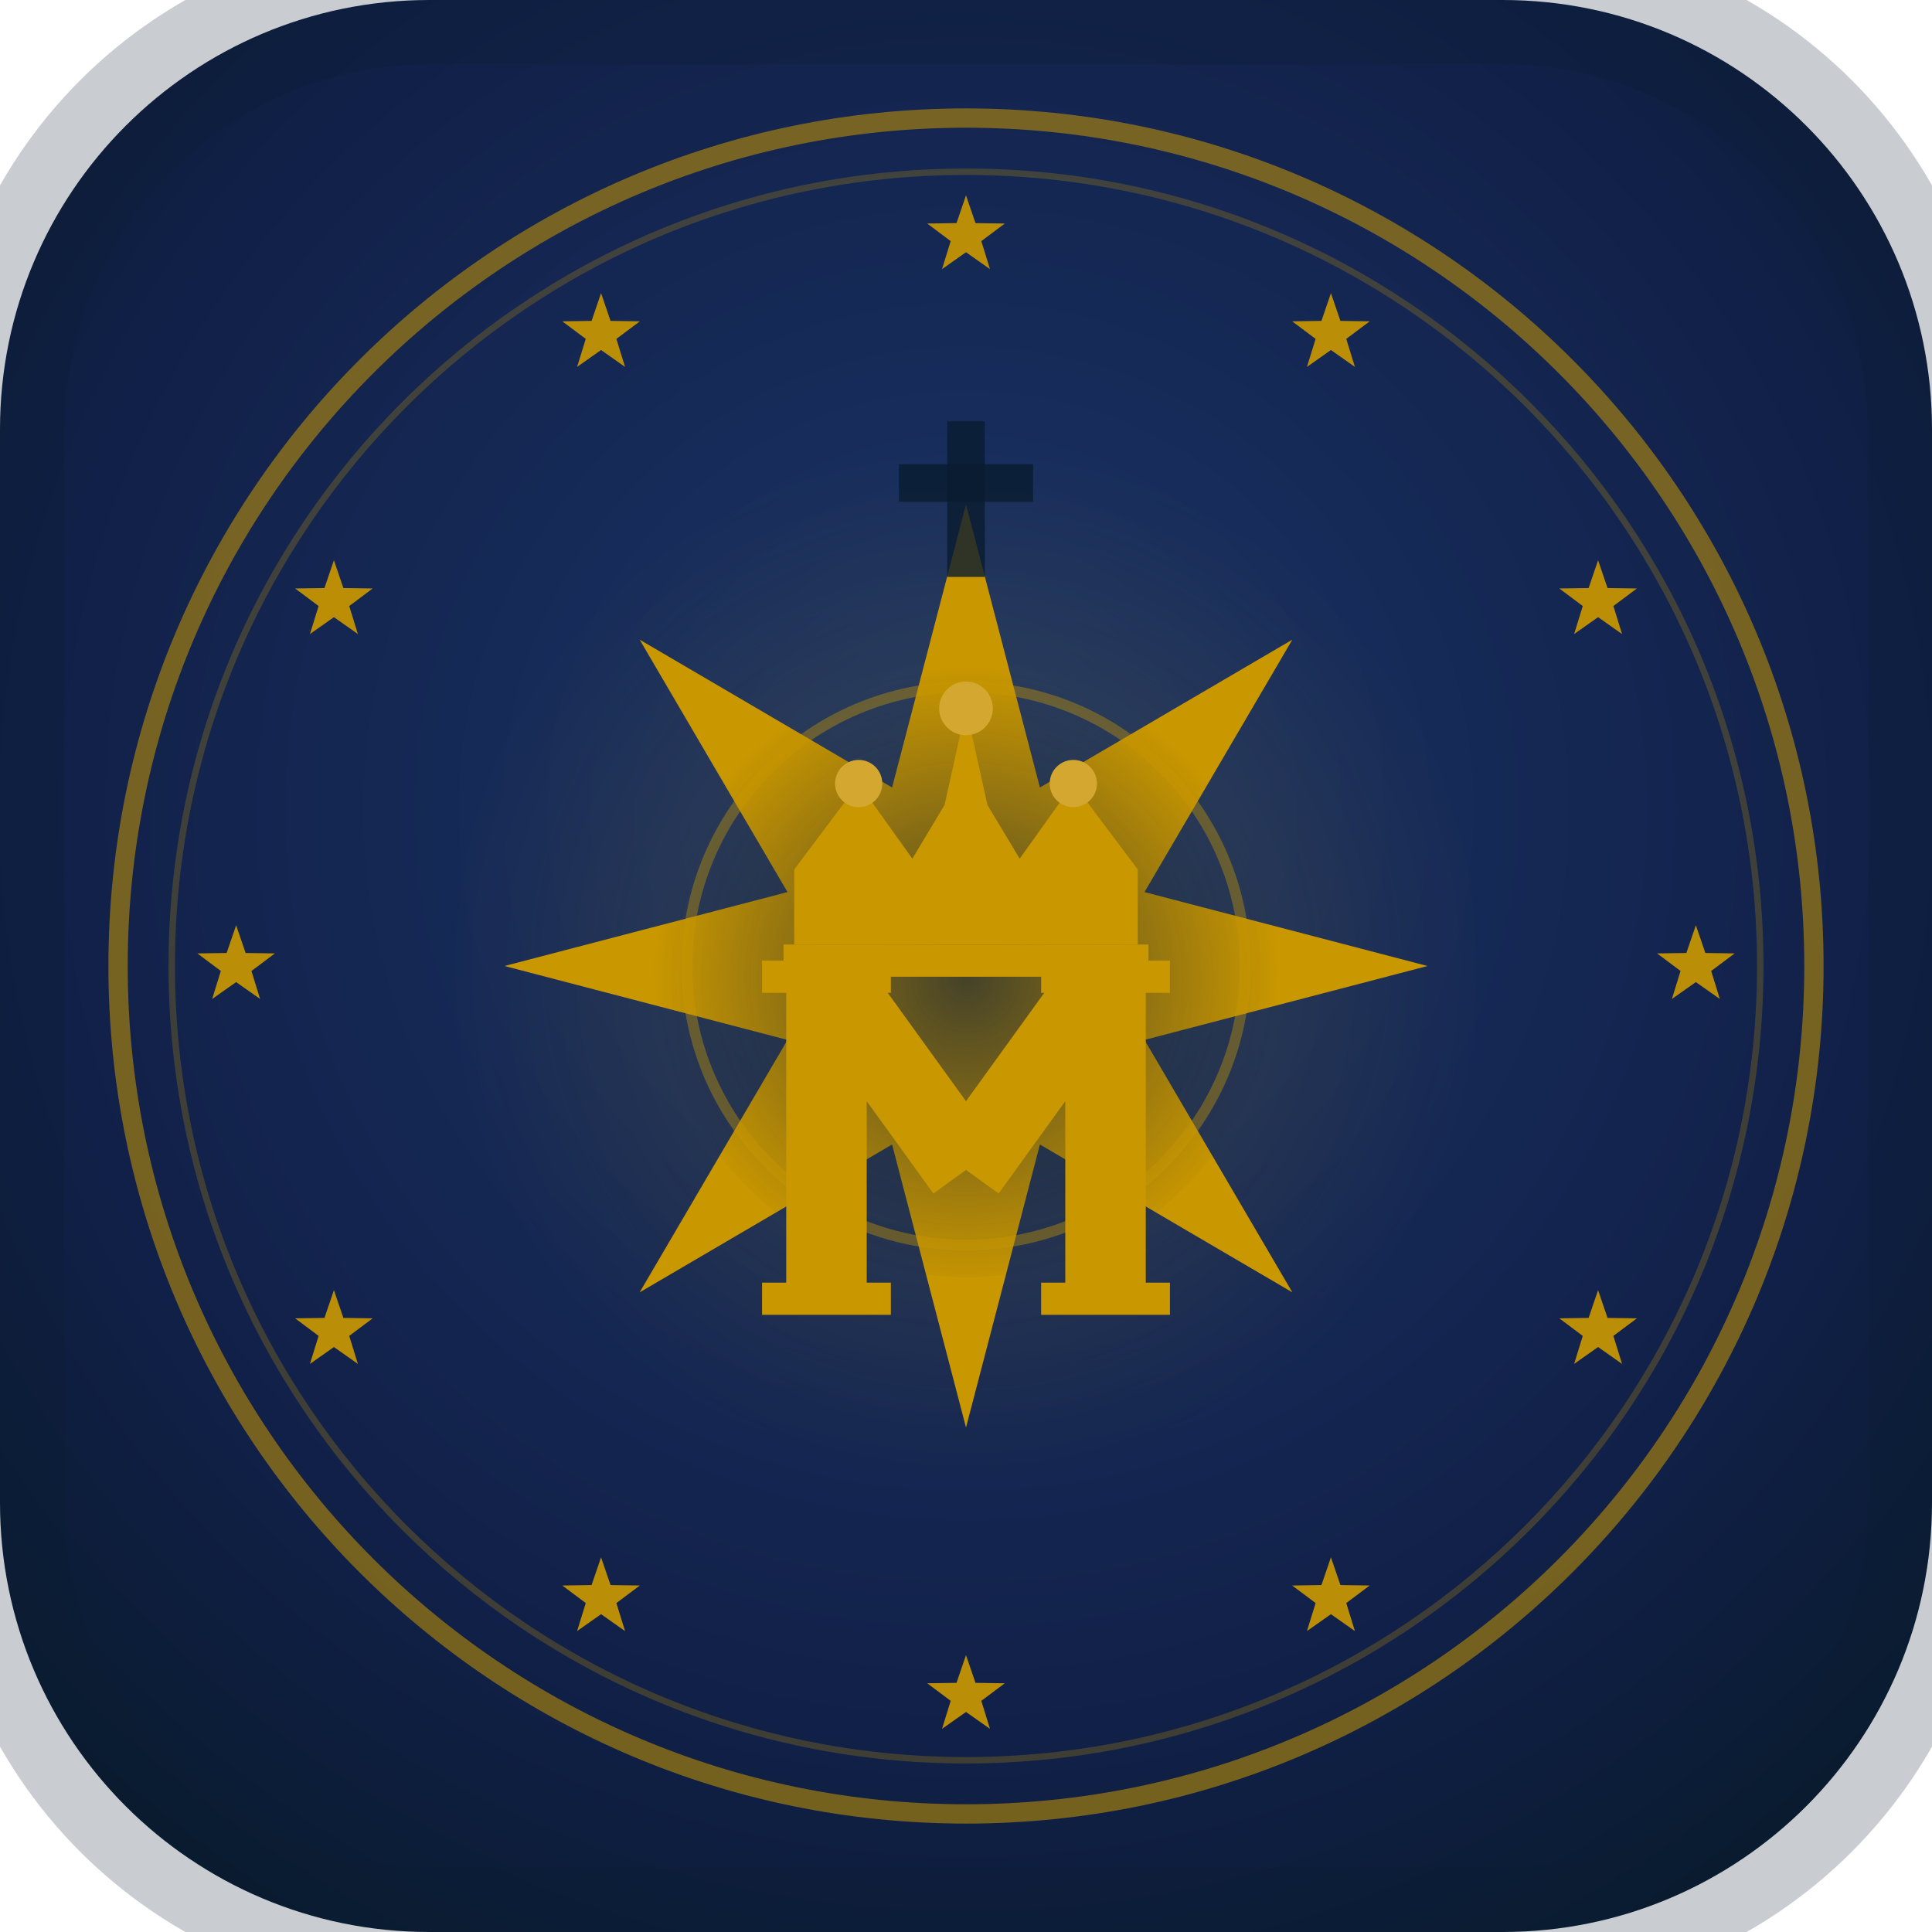
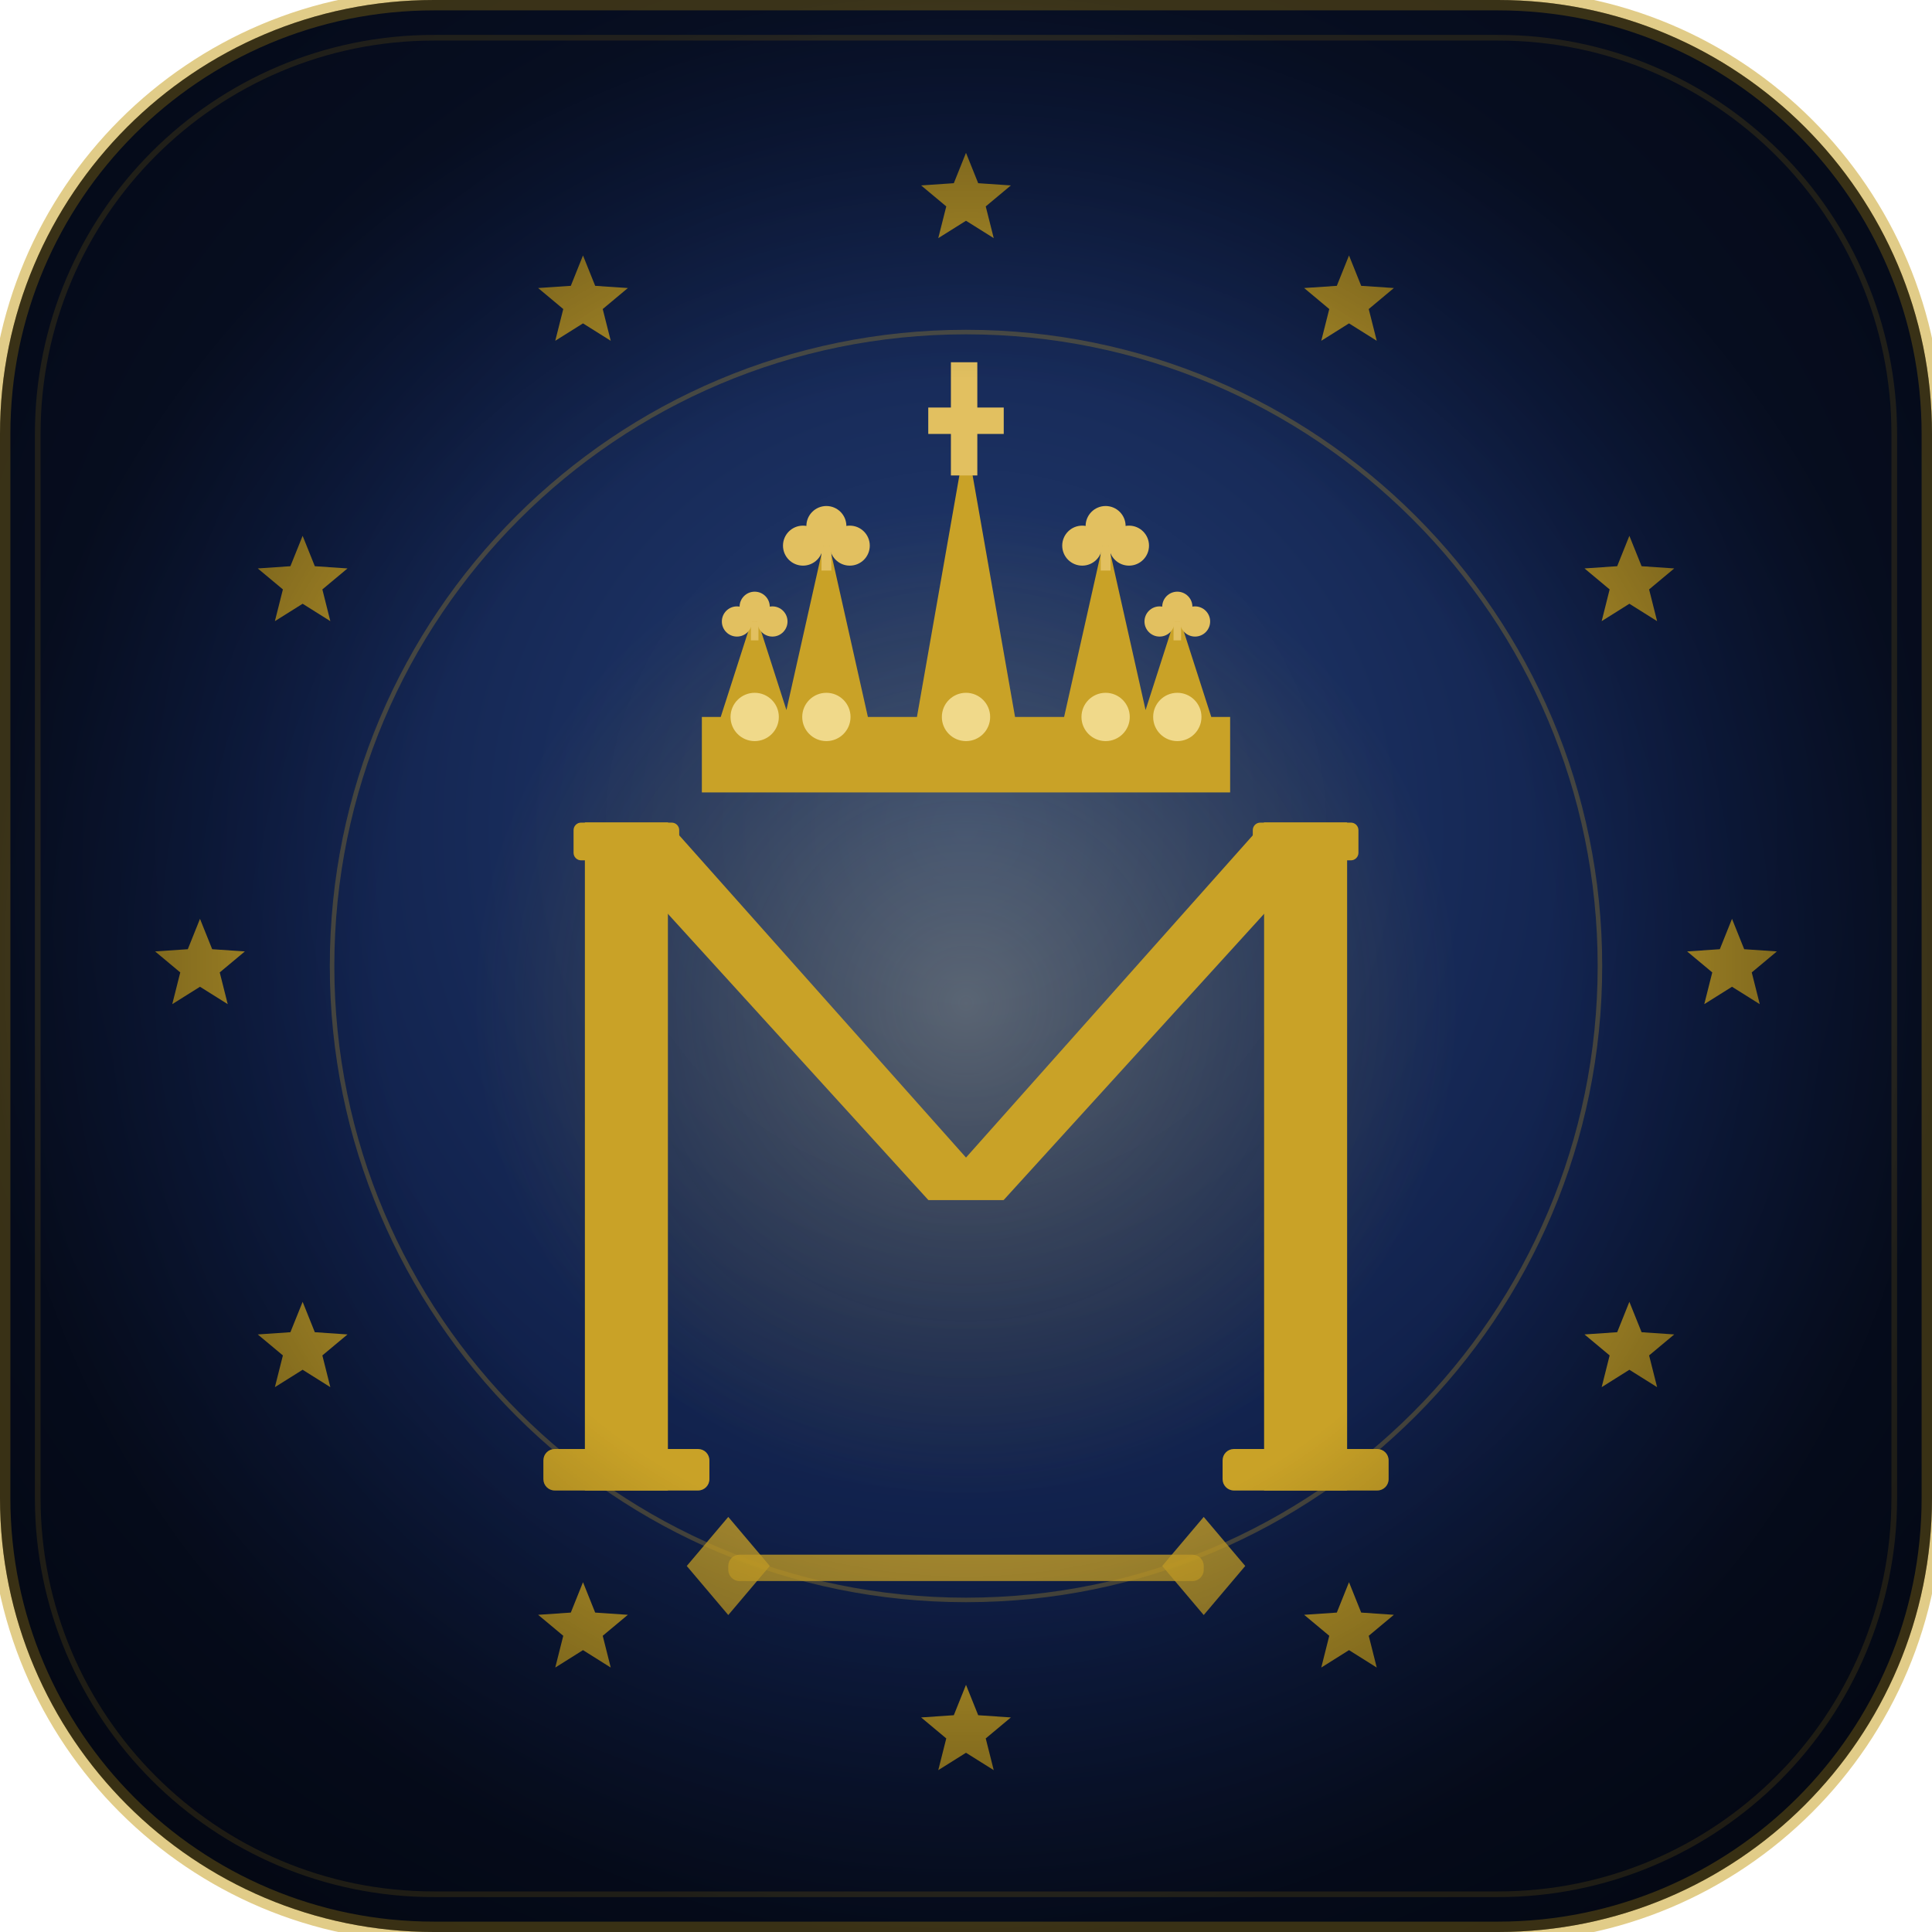
- <svg xmlns="http://www.w3.org/2000/svg" viewBox="0 0 540 540" width="540" height="540">
+ <svg xmlns="http://www.w3.org/2000/svg" viewBox="0 0 512 512" width="512" height="512">
  <defs>
-     <radialGradient id="bg" cx="50%" cy="42%" r="68%">
-       <stop offset="0%" stop-color="#1B3568" />
-       <stop offset="70%" stop-color="#112048" />
-       <stop offset="100%" stop-color="#091B2F" />
+     <radialGradient id="bg" cx="50%" cy="43%" r="74%">
+       <stop offset="0%" stop-color="#253F75" />
+       <stop offset="50%" stop-color="#10204A" />
+       <stop offset="100%" stop-color="#050C1E" />
    </radialGradient>
-     <radialGradient id="aura" cx="50%" cy="50%" r="40%">
-       <stop offset="0%" stop-color="#C99700" stop-opacity="0.20" />
-       <stop offset="100%" stop-color="#C99700" stop-opacity="0" />
+     <radialGradient id="glow" cx="50%" cy="53%" r="40%">
+       <stop offset="0%" stop-color="#F0D98A" stop-opacity="0.28" />
+       <stop offset="75%" stop-color="#C9A227" stop-opacity="0.08" />
+       <stop offset="100%" stop-color="#C9A227" stop-opacity="0" />
    </radialGradient>
-     <radialGradient id="nimbus" cx="50%" cy="52%" r="50%">
-       <stop offset="0%" stop-color="#0C1E3A" stop-opacity="0.70" />
-       <stop offset="100%" stop-color="#0C1E3A" stop-opacity="0" />
+     <radialGradient id="vig" cx="50%" cy="50%" r="50%">
+       <stop offset="60%" stop-color="#000" stop-opacity="0" />
+       <stop offset="100%" stop-color="#000" stop-opacity="0.50" />
    </radialGradient>
  </defs>
-   <rect width="540" height="540" rx="120" ry="120" fill="url(#bg)" />
-   <circle cx="270" cy="270" r="237" fill="none" stroke="#C99700" stroke-width="5.4" opacity="0.55" />
-   <circle cx="270" cy="270" r="222.0" fill="none" stroke="#C99700" stroke-width="1.8" opacity="0.25" />
-   <g fill="#C99700" opacity="0.92">
-     <polygon points="270.00,54.60 272.65,62.36 280.84,62.48 274.28,67.39 276.70,75.22 270.00,70.50 263.30,75.22 265.72,67.39 259.16,62.48 267.35,62.36" />
-     <polygon points="372.00,81.93 374.65,89.69 382.84,89.81 376.28,94.72 378.70,102.55 372.00,97.83 365.30,102.55 367.72,94.72 361.16,89.81 369.35,89.69" />
-     <polygon points="446.67,156.60 449.31,164.36 457.51,164.48 450.95,169.39 453.37,177.22 446.67,172.50 439.97,177.22 442.39,169.39 435.83,164.48 444.02,164.36" />
-     <polygon points="474.00,258.60 476.65,266.36 484.84,266.48 478.28,271.39 480.70,279.22 474.00,274.50 467.30,279.22 469.72,271.39 463.16,266.48 471.35,266.36" />
-     <polygon points="446.67,360.60 449.31,368.36 457.51,368.48 450.95,373.39 453.37,381.22 446.67,376.50 439.97,381.22 442.39,373.39 435.83,368.48 444.02,368.36" />
-     <polygon points="372.00,435.27 374.65,443.03 382.84,443.15 376.28,448.06 378.70,455.89 372.00,451.17 365.30,455.89 367.72,448.06 361.16,443.15 369.35,443.03" />
-     <polygon points="270.00,462.60 272.65,470.36 280.84,470.48 274.28,475.39 276.70,483.22 270.00,478.50 263.30,483.22 265.72,475.39 259.16,470.48 267.35,470.36" />
-     <polygon points="168.00,435.27 170.65,443.03 178.84,443.15 172.28,448.06 174.70,455.89 168.00,451.17 161.30,455.89 163.72,448.06 157.16,443.15 165.35,443.03" />
-     <polygon points="93.33,360.60 95.98,368.36 104.17,368.48 97.61,373.39 100.03,381.22 93.33,376.50 86.63,381.22 89.05,373.39 82.49,368.48 90.69,368.36" />
-     <polygon points="66.00,258.60 68.65,266.36 76.84,266.48 70.28,271.39 72.70,279.22 66.00,274.50 59.30,279.22 61.72,271.39 55.16,266.48 63.35,266.36" />
-     <polygon points="93.33,156.60 95.98,164.36 104.17,164.48 97.61,169.39 100.03,177.22 93.33,172.50 86.63,177.22 89.05,169.39 82.49,164.48 90.69,164.36" />
-     <polygon points="168.00,81.93 170.65,89.69 178.84,89.81 172.28,94.72 174.70,102.55 168.00,97.83 161.30,102.55 163.72,94.72 157.16,89.81 165.35,89.69" />
+   <rect width="512" height="512" rx="115" ry="115" fill="url(#bg)" />
+   <rect width="512" height="512" rx="115" ry="115" fill="none" stroke="#C9A227" stroke-width="5.5" opacity="0.55" />
+   <rect x="10" y="10" width="492" height="492" rx="105" ry="105" fill="none" stroke="#C9A227" stroke-width="1.5" opacity="0.28" />
+   <g fill="#C9A227" opacity="0.90">
+     <polygon points="256.00,40.50 259.23,48.55 267.89,49.14 261.23,54.70 263.35,63.11 256.00,58.50 248.65,63.11 250.77,54.70 244.11,49.14 252.77,48.55" />
+     <polygon points="357.50,67.70 360.73,75.75 369.39,76.33 362.73,81.90 364.85,90.31 357.50,85.70 350.15,90.31 352.27,81.90 345.61,76.33 354.27,75.75" />
+     <polygon points="431.80,142.00 435.04,150.05 443.69,150.64 437.03,156.20 439.15,164.61 431.80,160.00 424.46,164.61 426.57,156.20 419.91,150.64 428.57,150.05" />
+     <polygon points="459.00,243.50 462.23,251.55 470.89,252.14 464.23,257.70 466.35,266.11 459.00,261.50 451.65,266.11 453.77,257.70 447.11,252.14 455.77,251.55" />
+     <polygon points="431.80,345.00 435.04,353.05 443.69,353.64 437.03,359.20 439.15,367.61 431.80,363.00 424.46,367.61 426.57,359.20 419.91,353.64 428.57,353.05" />
+     <polygon points="357.50,419.30 360.73,427.35 369.39,427.94 362.73,433.50 364.85,441.92 357.50,437.30 350.15,441.92 352.27,433.50 345.61,427.94 354.27,427.35" />
+     <polygon points="256.00,446.50 259.23,454.55 267.89,455.14 261.23,460.70 263.35,469.11 256.00,464.50 248.65,469.11 250.77,460.70 244.11,455.14 252.77,454.55" />
+     <polygon points="154.50,419.30 157.73,427.35 166.39,427.94 159.73,433.50 161.85,441.92 154.50,437.30 147.15,441.92 149.27,433.50 142.61,427.94 151.27,427.35" />
+     <polygon points="80.20,345.00 83.43,353.05 92.09,353.64 85.43,359.20 87.54,367.61 80.20,363.00 72.85,367.61 74.97,359.20 68.31,353.64 76.96,353.05" />
+     <polygon points="53.00,243.50 56.23,251.55 64.89,252.14 58.23,257.70 60.35,266.11 53.00,261.50 45.65,266.11 47.77,257.70 41.11,252.14 49.77,251.55" />
+     <polygon points="80.20,142.00 83.43,150.05 92.09,150.64 85.43,156.20 87.54,164.61 80.20,160.00 72.85,164.61 74.97,156.20 68.31,150.64 76.96,150.05" />
+     <polygon points="154.50,67.70 157.73,75.75 166.39,76.33 159.73,81.90 161.85,90.31 154.50,85.70 147.15,90.31 149.27,81.90 142.61,76.33 151.27,75.75" />
  </g>
-   <circle cx="270" cy="270" r="180" fill="url(#aura)" />
-   <polygon points="270.00,141.00 290.66,220.11 361.22,178.78 319.89,249.34 399.00,270.00 319.89,290.66 361.22,361.22 290.66,319.89 270.00,399.00 249.34,319.89 178.78,361.22 220.11,290.66 141.00,270.00 220.11,249.34 178.78,178.78 249.34,220.11" fill="#C99700" />
-   <line x1="270" y1="123" x2="270" y2="156" stroke="#091B2F" stroke-width="10.5" opacity="0.80" stroke-linecap="square" />
-   <line x1="256.5" y1="135" x2="283.5" y2="135" stroke="#091B2F" stroke-width="10.5" opacity="0.80" stroke-linecap="square" />
-   <circle cx="270" cy="270" r="87" fill="url(#nimbus)" />
-   <circle cx="270" cy="270" r="78.0" fill="none" stroke="#C99700" stroke-width="3.0" opacity="0.40" />
-   <path d="M 222,264 L 222,243 L 240,219 L 255,240 L 264,225 L 270,198 L 276,225 L 285,240 L 300,219 L 318,243 L 318,264 Z" fill="#C99700" />
-   <path d="M 219,264 L 321,264 L 321,273 L 219,273 Z" fill="#C99700" />
-   <circle cx="240" cy="219" r="6.6" fill="#D4A830" />
-   <circle cx="270" cy="198" r="7.5" fill="#D4A830" />
-   <circle cx="300" cy="219" r="6.6" fill="#D4A830" />
-   <g fill="none" stroke="#C99700" stroke-linecap="butt" stroke-linejoin="miter">
-     <path d="M 231,363 L 231,273 M 231,273 L 270,327 M 270,327 L 309,273 M 309,273 L 309,363" stroke-width="22.5" />
-     <path d="M 213,273 L 249,273 M 291,273 L 327,273 M 213,363 L 249,363 M 291,363 L 327,363" stroke-width="9.0" />
+   <circle cx="256" cy="256" r="168" fill="none" stroke="#C9A227" stroke-width="1.2" opacity="0.30" />
+   <circle cx="256" cy="256" r="162" fill="url(#glow)" />
+   <path d="M 186,210 L 326,210 L 326,190 L 321,190 L 312,162 L 303,190 L 304,190 L 293,141 L 282,190 L 269,190 L 256,116 L 243,190 L 230,190 L 219,141 L 208,190 L 209,190 L 200,162 L 191,190 L 186,190 Z" fill="#C9A227" />
+   <g fill="#E2C060">
+     <circle cx="195.3" cy="164.7" r="4.0" />
+     <circle cx="204.7" cy="164.7" r="4.0" />
+     <circle cx="200.0" cy="160.8" r="4.0" />
+     <rect x="199.0" y="164.7" width="2.0" height="5.0" />
+     <circle cx="212.8" cy="144.6" r="5.3" />
+     <circle cx="225.2" cy="144.6" r="5.3" />
+     <circle cx="219.0" cy="139.4" r="5.3" />
+     <rect x="217.7" y="144.6" width="2.6" height="6.6" />
+     <circle cx="286.8" cy="144.6" r="5.3" />
+     <circle cx="299.2" cy="144.6" r="5.3" />
+     <circle cx="293.0" cy="139.4" r="5.3" />
+     <rect x="291.7" y="144.6" width="2.6" height="6.6" />
+     <circle cx="307.3" cy="164.7" r="4.0" />
+     <circle cx="316.7" cy="164.7" r="4.0" />
+     <circle cx="312.0" cy="160.8" r="4.0" />
+     <rect x="311.0" y="164.7" width="2.0" height="5.0" />
  </g>
-   <rect width="540" height="540" rx="120" ry="120" fill="none" stroke="#091B2F" stroke-width="36" opacity="0.22" />
+   <rect x="252" y="96" width="7" height="30" fill="#E2C060" />
+   <rect x="246" y="108" width="20" height="7" fill="#E2C060" />
+   <g fill="#F0D98A" stroke="#C9A227" stroke-width="1.2">
+     <circle cx="200" cy="190" r="7" />
+     <circle cx="219" cy="190" r="7" />
+     <circle cx="256" cy="190" r="7" />
+     <circle cx="293" cy="190" r="7" />
+     <circle cx="312" cy="190" r="7" />
+   </g>
+   <g fill="#C9A227">
+     <rect x="155" y="218" width="22" height="177" />
+     <rect x="335" y="218" width="22" height="177" />
+     <polygon points="155,218 177,218 266,318 246,318" />
+     <polygon points="246,318 266,318 357,218 335,218" />
+     <rect x="144" y="384" width="44" height="11" rx="3" />
+     <rect x="324" y="384" width="44" height="11" rx="3" />
+     <rect x="152" y="218" width="28" height="10" rx="2" />
+     <rect x="332" y="218" width="28" height="10" rx="2" />
+   </g>
+   <rect x="193" y="412" width="126" height="7" fill="#C9A227" opacity="0.78" rx="3" />
+   <polygon points="182,415 193,402 204,415 193,428" fill="#C9A227" opacity="0.78" />
+   <polygon points="308,415 319,402 330,415 319,428" fill="#C9A227" opacity="0.78" />
+   <rect width="512" height="512" rx="115" ry="115" fill="url(#vig)" />
</svg>
